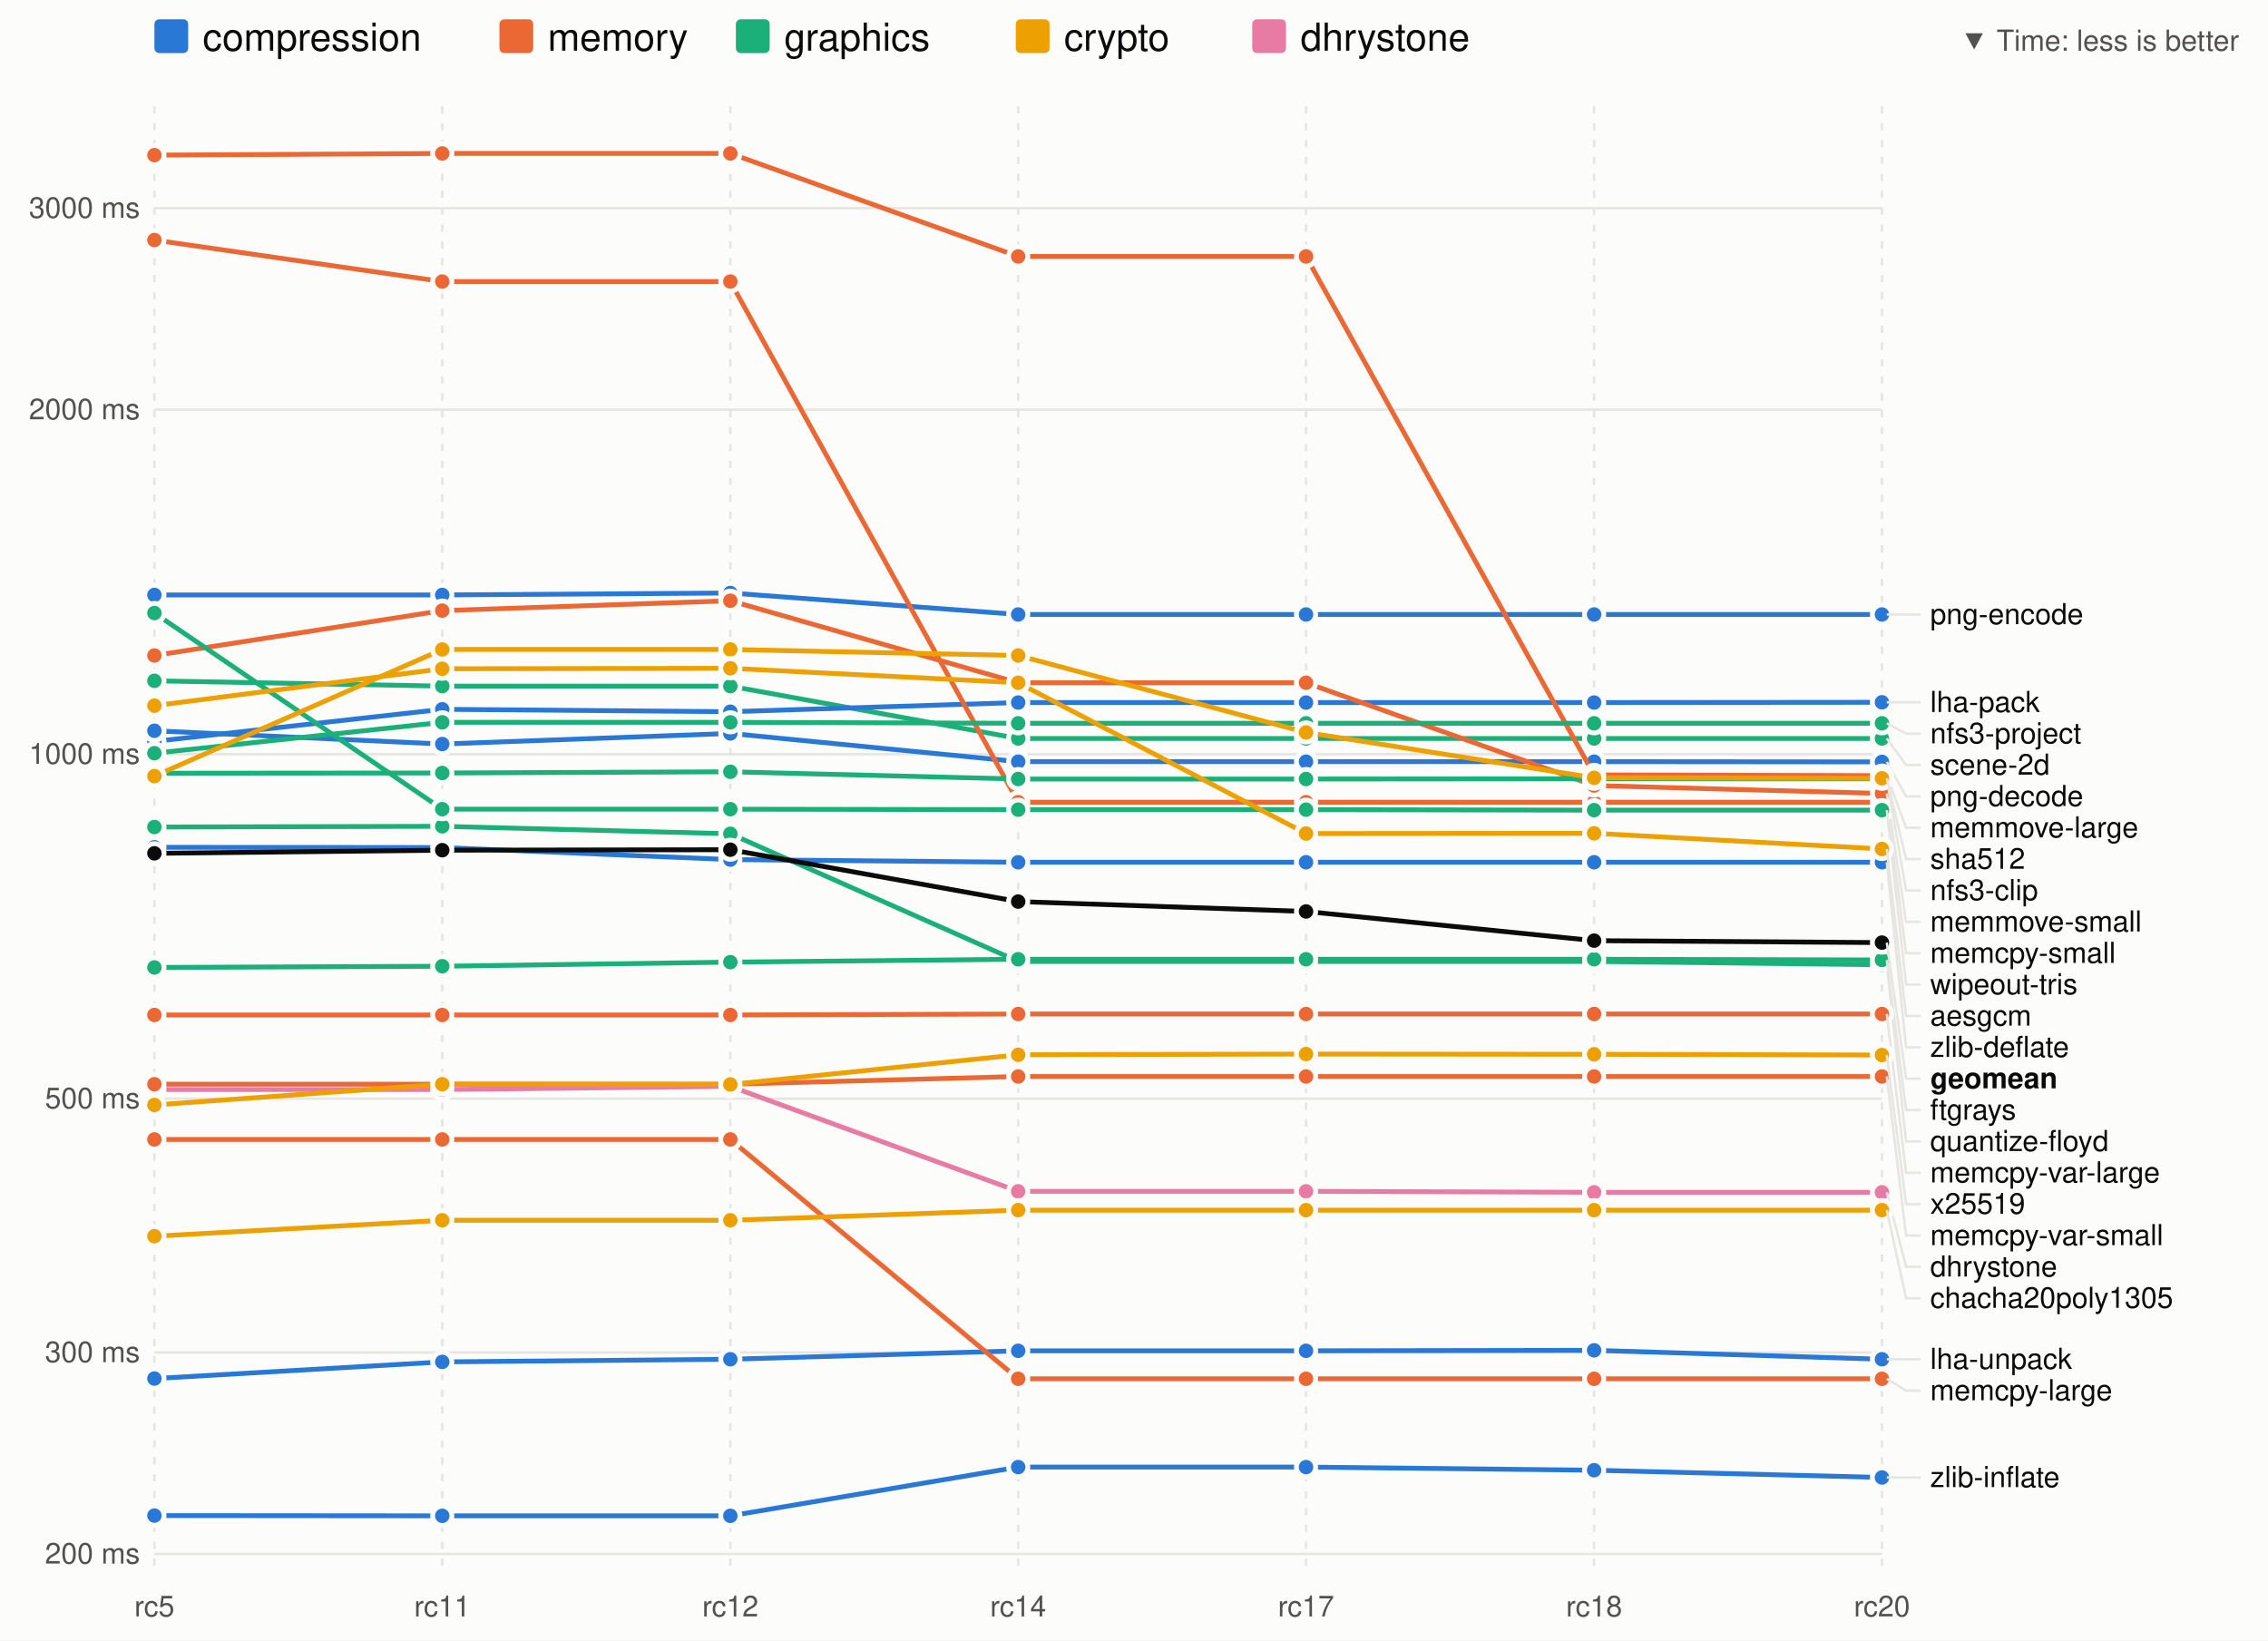
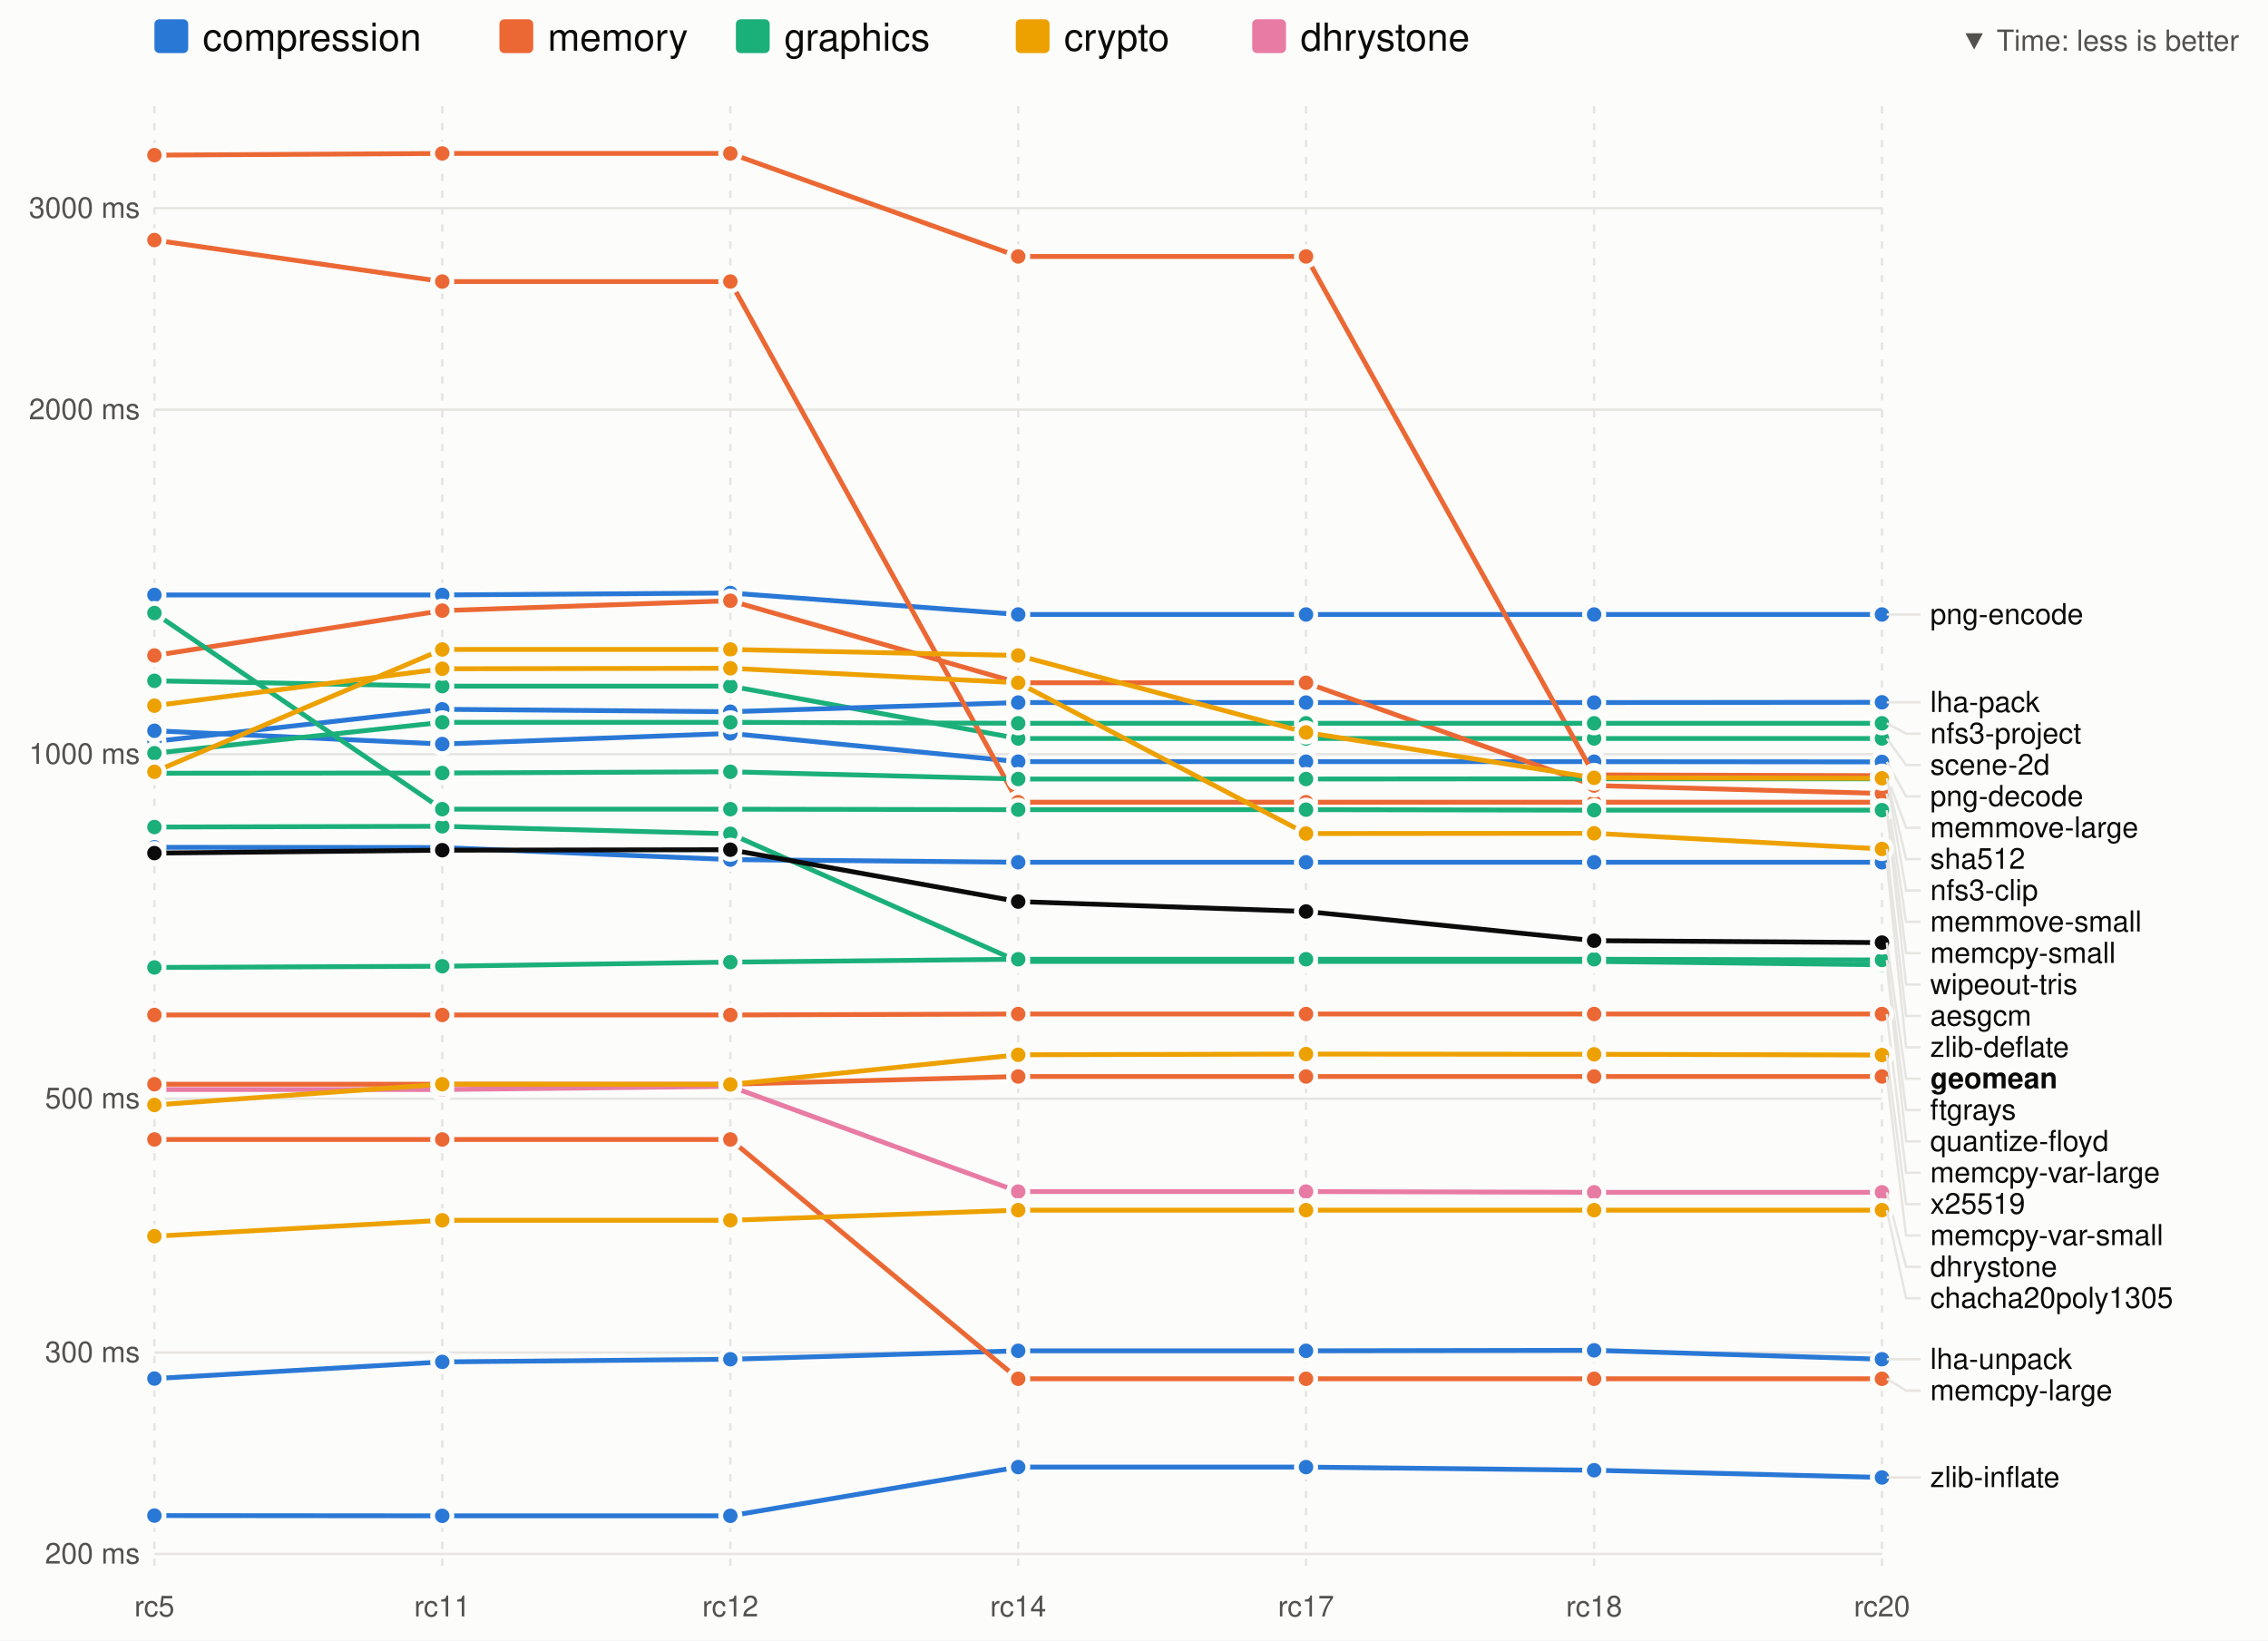
<svg xmlns="http://www.w3.org/2000/svg" width="940" height="680" viewBox="0 0 940 680" role="img" aria-label="GCC 16.2 releases on benchwork-040, time in ms">
  <style>.t{font-family:system-ui,-apple-system,'Segoe UI',Helvetica,Arial,sans-serif;font-size:12px;fill:#0b0b0b}.t.muted{fill:#52514e}.t.big{font-size:16px}.t.name{font-weight:600}.t.axis{fill:#52514e;font-size:12px}.grid{stroke:#e6e5e1;stroke-width:1}.ref{stroke:#0b0b0b;stroke-width:2}.bg{fill:#fcfcfb}.ring{stroke:#fcfcfb;stroke-width:2}.dot{fill:#0b0b0b}.s0{fill:#2a78d6}.k0{stroke:#2a78d6}.s1{fill:#eb6834}.k1{stroke:#eb6834}.s2{fill:#1baf7a}.k2{stroke:#1baf7a}.s3{fill:#eda100}.k3{stroke:#eda100}.s4{fill:#e87ba4}.k4{stroke:#e87ba4}@media(prefers-color-scheme:dark){.t{fill:#ffffff}.t.muted{fill:#c3c2b7}.t.axis{fill:#c3c2b7}.grid{stroke:#333331}.ref{stroke:#ffffff}.bg{fill:#1a1a19}.ring{stroke:#1a1a19}.dot{fill:#ffffff}.s0{fill:#3987e5}.k0{stroke:#3987e5}.s1{fill:#d95926}.k1{stroke:#d95926}.s2{fill:#199e70}.k2{stroke:#199e70}.s3{fill:#c98500}.k3{stroke:#c98500}.s4{fill:#d55181}.k4{stroke:#d55181}}</style>
  <rect class="bg" width="940" height="680" />
  <text class="t muted" x="928" y="21" text-anchor="end">▼ Time: less is better</text>
  <rect class="s0" x="64" y="8" width="14" height="14" rx="2" />
  <text class="t big" x="84" y="21">compression</text>
  <rect class="s1" x="207" y="8" width="14" height="14" rx="2" />
  <text class="t big" x="227" y="21">memory</text>
  <rect class="s2" x="305" y="8" width="14" height="14" rx="2" />
  <text class="t big" x="325" y="21">graphics</text>
  <rect class="s3" x="421" y="8" width="14" height="14" rx="2" />
  <text class="t big" x="441" y="21">crypto</text>
  <rect class="s4" x="519" y="8" width="14" height="14" rx="2" />
  <text class="t big" x="539" y="21">dhrystone</text>
  <line class="grid" x1="64.0" y1="44" x2="64.0" y2="650" stroke-dasharray="3 4" />
  <line class="grid" x1="183.3" y1="44" x2="183.3" y2="650" stroke-dasharray="3 4" />
  <line class="grid" x1="302.7" y1="44" x2="302.7" y2="650" stroke-dasharray="3 4" />
  <line class="grid" x1="422.0" y1="44" x2="422.0" y2="650" stroke-dasharray="3 4" />
  <line class="grid" x1="541.3" y1="44" x2="541.3" y2="650" stroke-dasharray="3 4" />
  <line class="grid" x1="660.7" y1="44" x2="660.7" y2="650" stroke-dasharray="3 4" />
  <line class="grid" x1="780.0" y1="44" x2="780.0" y2="650" stroke-dasharray="3 4" />
  <line class="grid" x1="64" y1="644.1" x2="780" y2="644.1" />
  <text class="t axis" x="58" y="648.1" text-anchor="end">200 ms</text>
  <line class="grid" x1="64" y1="560.6" x2="780" y2="560.6" />
  <text class="t axis" x="58" y="564.6" text-anchor="end">300 ms</text>
  <line class="grid" x1="64" y1="455.4" x2="780" y2="455.4" />
  <text class="t axis" x="58" y="459.4" text-anchor="end">500 ms</text>
  <line class="grid" x1="64" y1="312.6" x2="780" y2="312.6" />
  <text class="t axis" x="58" y="316.6" text-anchor="end">1000 ms</text>
  <line class="grid" x1="64" y1="169.8" x2="780" y2="169.8" />
  <text class="t axis" x="58" y="173.8" text-anchor="end">2000 ms</text>
  <line class="grid" x1="64" y1="86.3" x2="780" y2="86.3" />
  <text class="t axis" x="58" y="90.3" text-anchor="end">3000 ms</text>
  <text class="t axis" x="64.0" y="670" text-anchor="middle">rc5</text>
  <text class="t axis" x="183.3" y="670" text-anchor="middle">rc11</text>
  <text class="t axis" x="302.7" y="670" text-anchor="middle">rc12</text>
  <text class="t axis" x="422.0" y="670" text-anchor="middle">rc14</text>
  <text class="t axis" x="541.3" y="670" text-anchor="middle">rc17</text>
  <text class="t axis" x="660.7" y="670" text-anchor="middle">rc18</text>
  <text class="t axis" x="780.0" y="670" text-anchor="middle">rc20</text>
-   <path class="k4" d="M64.0,451.6L183.3,451.6L302.7,450.3L422.0,493.8L541.3,493.8L660.7,494.2L780.0,494.2" fill="none" stroke-width="2" stroke-linejoin="round" />
+   <path class="k4" d="M64.0,451.6L183.3,451.6L302.7,450.3L422.0,493.9L541.3,493.9L660.7,494.2L780.0,494.2" fill="none" stroke-width="2" stroke-linejoin="round" />
  <circle class="s4 ring" cx="64.0" cy="451.6" r="4" />
  <circle cx="64.0" cy="451.6" r="7" fill="transparent" />
  <circle class="s4 ring" cx="183.3" cy="451.6" r="4" />
  <circle cx="183.3" cy="451.6" r="7" fill="transparent" />
  <circle class="s4 ring" cx="302.7" cy="450.3" r="4" />
  <circle cx="302.7" cy="450.3" r="7" fill="transparent" />
-   <circle class="s4 ring" cx="422.0" cy="493.8" r="4" />
-   <circle cx="422.0" cy="493.8" r="7" fill="transparent" />
-   <circle class="s4 ring" cx="541.3" cy="493.8" r="4" />
-   <circle cx="541.3" cy="493.8" r="7" fill="transparent" />
+   <circle class="s4 ring" cx="422.0" cy="493.9" r="4" />
+   <circle cx="422.0" cy="493.9" r="7" fill="transparent" />
+   <circle class="s4 ring" cx="541.3" cy="493.9" r="4" />
+   <circle cx="541.3" cy="493.9" r="7" fill="transparent" />
  <circle class="s4 ring" cx="660.7" cy="494.2" r="4" />
  <circle cx="660.7" cy="494.2" r="7" fill="transparent" />
  <circle class="s4 ring" cx="780.0" cy="494.2" r="4" />
  <circle cx="780.0" cy="494.2" r="7" fill="transparent" />
  <path class="grid" d="M782,494.2 L790,525.1 h6" fill="none" />
  <text class="t" x="800" y="529.1">dhrystone</text>
  <path class="k2" d="M64.0,282.2L183.3,284.4L302.7,284.4L422.0,306.1L541.3,306.1L660.7,306.1L780.0,306.1" fill="none" stroke-width="2" stroke-linejoin="round" />
  <circle class="s2 ring" cx="64.0" cy="282.2" r="4" />
  <circle cx="64.0" cy="282.2" r="7" fill="transparent" />
  <circle class="s2 ring" cx="183.3" cy="284.4" r="4" />
  <circle cx="183.3" cy="284.4" r="7" fill="transparent" />
  <circle class="s2 ring" cx="302.7" cy="284.4" r="4" />
  <circle cx="302.7" cy="284.4" r="7" fill="transparent" />
  <circle class="s2 ring" cx="422.0" cy="306.1" r="4" />
  <circle cx="422.0" cy="306.1" r="7" fill="transparent" />
  <circle class="s2 ring" cx="541.3" cy="306.1" r="4" />
  <circle cx="541.3" cy="306.1" r="7" fill="transparent" />
  <circle class="s2 ring" cx="660.7" cy="306.1" r="4" />
  <circle cx="660.7" cy="306.1" r="7" fill="transparent" />
  <circle class="s2 ring" cx="780.0" cy="306.1" r="4" />
  <circle cx="780.0" cy="306.1" r="7" fill="transparent" />
  <path class="grid" d="M782,306.1 L790,317.1 h6" fill="none" />
  <text class="t" x="800" y="321.1">scene-2d</text>
  <path class="k2" d="M64.0,342.8L183.3,342.5L302.7,345.6L422.0,398.5L541.3,398.5L660.7,398.5L780.0,399.9" fill="none" stroke-width="2" stroke-linejoin="round" />
  <circle class="s2 ring" cx="64.0" cy="342.8" r="4" />
  <circle cx="64.0" cy="342.8" r="7" fill="transparent" />
  <circle class="s2 ring" cx="183.3" cy="342.5" r="4" />
  <circle cx="183.3" cy="342.5" r="7" fill="transparent" />
  <circle class="s2 ring" cx="302.7" cy="345.6" r="4" />
  <circle cx="302.7" cy="345.6" r="7" fill="transparent" />
  <circle class="s2 ring" cx="422.0" cy="398.5" r="4" />
  <circle cx="422.0" cy="398.5" r="7" fill="transparent" />
  <circle class="s2 ring" cx="541.3" cy="398.5" r="4" />
  <circle cx="541.3" cy="398.5" r="7" fill="transparent" />
  <circle class="s2 ring" cx="660.7" cy="398.5" r="4" />
  <circle cx="660.7" cy="398.5" r="7" fill="transparent" />
  <circle class="s2 ring" cx="780.0" cy="399.9" r="4" />
  <circle cx="780.0" cy="399.9" r="7" fill="transparent" />
  <path class="grid" d="M782,399.9 L790,473.1 h6" fill="none" />
  <text class="t" x="800" y="477.1">quantize-floyd</text>
  <path class="k0" d="M64.0,307.3L183.3,294.0L302.7,295.0L422.0,291.2L541.3,291.2L660.7,291.2L780.0,291.1" fill="none" stroke-width="2" stroke-linejoin="round" />
  <circle class="s0 ring" cx="64.0" cy="307.3" r="4" />
  <circle cx="64.0" cy="307.3" r="7" fill="transparent" />
  <circle class="s0 ring" cx="183.3" cy="294.0" r="4" />
  <circle cx="183.3" cy="294.0" r="7" fill="transparent" />
  <circle class="s0 ring" cx="302.7" cy="295.0" r="4" />
  <circle cx="302.7" cy="295.0" r="7" fill="transparent" />
  <circle class="s0 ring" cx="422.0" cy="291.2" r="4" />
  <circle cx="422.0" cy="291.2" r="7" fill="transparent" />
  <circle class="s0 ring" cx="541.3" cy="291.2" r="4" />
  <circle cx="541.3" cy="291.2" r="7" fill="transparent" />
  <circle class="s0 ring" cx="660.7" cy="291.2" r="4" />
  <circle cx="660.7" cy="291.2" r="7" fill="transparent" />
  <circle class="s0 ring" cx="780.0" cy="291.1" r="4" />
  <circle cx="780.0" cy="291.1" r="7" fill="transparent" />
  <path class="grid" d="M782,291.1 L790,291.1 h6" fill="none" />
  <text class="t" x="800" y="295.1">lha-pack</text>
  <path class="k0" d="M64.0,571.4L183.3,564.5L302.7,563.4L422.0,559.9L541.3,559.9L660.7,559.7L780.0,563.4" fill="none" stroke-width="2" stroke-linejoin="round" />
  <circle class="s0 ring" cx="64.0" cy="571.4" r="4" />
  <circle cx="64.0" cy="571.4" r="7" fill="transparent" />
  <circle class="s0 ring" cx="183.3" cy="564.5" r="4" />
  <circle cx="183.3" cy="564.5" r="7" fill="transparent" />
  <circle class="s0 ring" cx="302.7" cy="563.4" r="4" />
  <circle cx="302.7" cy="563.4" r="7" fill="transparent" />
  <circle class="s0 ring" cx="422.0" cy="559.9" r="4" />
  <circle cx="422.0" cy="559.9" r="7" fill="transparent" />
  <circle class="s0 ring" cx="541.3" cy="559.9" r="4" />
  <circle cx="541.3" cy="559.9" r="7" fill="transparent" />
  <circle class="s0 ring" cx="660.7" cy="559.7" r="4" />
  <circle cx="660.7" cy="559.7" r="7" fill="transparent" />
  <circle class="s0 ring" cx="780.0" cy="563.4" r="4" />
  <circle cx="780.0" cy="563.4" r="7" fill="transparent" />
  <path class="grid" d="M782,563.4 L790,563.4 h6" fill="none" />
  <text class="t" x="800" y="567.4">lha-unpack</text>
  <path class="k0" d="M64.0,351.2L183.3,351.3L302.7,356.3L422.0,357.4L541.3,357.4L660.7,357.4L780.0,357.4" fill="none" stroke-width="2" stroke-linejoin="round" />
  <circle class="s0 ring" cx="64.0" cy="351.2" r="4" />
  <circle cx="64.0" cy="351.2" r="7" fill="transparent" />
  <circle class="s0 ring" cx="183.3" cy="351.3" r="4" />
  <circle cx="183.3" cy="351.3" r="7" fill="transparent" />
  <circle class="s0 ring" cx="302.7" cy="356.3" r="4" />
  <circle cx="302.7" cy="356.3" r="7" fill="transparent" />
  <circle class="s0 ring" cx="422.0" cy="357.4" r="4" />
  <circle cx="422.0" cy="357.4" r="7" fill="transparent" />
  <circle class="s0 ring" cx="541.3" cy="357.4" r="4" />
  <circle cx="541.3" cy="357.4" r="7" fill="transparent" />
  <circle class="s0 ring" cx="660.7" cy="357.4" r="4" />
  <circle cx="660.7" cy="357.4" r="7" fill="transparent" />
  <circle class="s0 ring" cx="780.0" cy="357.4" r="4" />
  <circle cx="780.0" cy="357.4" r="7" fill="transparent" />
  <path class="grid" d="M782,357.4 L790,434.1 h6" fill="none" />
  <text class="t" x="800" y="438.1">zlib-deflate</text>
  <path class="k0" d="M64.0,628.2L183.3,628.3L302.7,628.3L422.0,608.1L541.3,608.1L660.7,609.4L780.0,612.4" fill="none" stroke-width="2" stroke-linejoin="round" />
  <circle class="s0 ring" cx="64.0" cy="628.2" r="4" />
  <circle cx="64.0" cy="628.2" r="7" fill="transparent" />
  <circle class="s0 ring" cx="183.3" cy="628.3" r="4" />
  <circle cx="183.3" cy="628.3" r="7" fill="transparent" />
  <circle class="s0 ring" cx="302.7" cy="628.3" r="4" />
  <circle cx="302.7" cy="628.3" r="7" fill="transparent" />
  <circle class="s0 ring" cx="422.0" cy="608.1" r="4" />
  <circle cx="422.0" cy="608.1" r="7" fill="transparent" />
  <circle class="s0 ring" cx="541.3" cy="608.1" r="4" />
  <circle cx="541.3" cy="608.1" r="7" fill="transparent" />
  <circle class="s0 ring" cx="660.7" cy="609.4" r="4" />
  <circle cx="660.7" cy="609.4" r="7" fill="transparent" />
  <circle class="s0 ring" cx="780.0" cy="612.4" r="4" />
  <circle cx="780.0" cy="612.4" r="7" fill="transparent" />
  <path class="grid" d="M782,612.4 L790,612.4 h6" fill="none" />
  <text class="t" x="800" y="616.4">zlib-inflate</text>
  <path class="k0" d="M64.0,246.6L183.3,246.6L302.7,245.8L422.0,254.7L541.3,254.7L660.7,254.7L780.0,254.7" fill="none" stroke-width="2" stroke-linejoin="round" />
  <circle class="s0 ring" cx="64.0" cy="246.6" r="4" />
  <circle cx="64.0" cy="246.6" r="7" fill="transparent" />
  <circle class="s0 ring" cx="183.3" cy="246.6" r="4" />
  <circle cx="183.3" cy="246.6" r="7" fill="transparent" />
  <circle class="s0 ring" cx="302.7" cy="245.8" r="4" />
  <circle cx="302.7" cy="245.8" r="7" fill="transparent" />
  <circle class="s0 ring" cx="422.0" cy="254.7" r="4" />
  <circle cx="422.0" cy="254.7" r="7" fill="transparent" />
  <circle class="s0 ring" cx="541.3" cy="254.7" r="4" />
  <circle cx="541.3" cy="254.7" r="7" fill="transparent" />
  <circle class="s0 ring" cx="660.7" cy="254.7" r="4" />
  <circle cx="660.7" cy="254.7" r="7" fill="transparent" />
  <circle class="s0 ring" cx="780.0" cy="254.7" r="4" />
  <circle cx="780.0" cy="254.7" r="7" fill="transparent" />
  <path class="grid" d="M782,254.7 L790,254.7 h6" fill="none" />
  <text class="t" x="800" y="258.7">png-encode</text>
  <path class="k0" d="M64.0,302.9L183.3,308.4L302.7,304.0L422.0,315.7L541.3,315.7L660.7,315.7L780.0,315.8" fill="none" stroke-width="2" stroke-linejoin="round" />
  <circle class="s0 ring" cx="64.0" cy="302.9" r="4" />
  <circle cx="64.0" cy="302.9" r="7" fill="transparent" />
  <circle class="s0 ring" cx="183.3" cy="308.4" r="4" />
  <circle cx="183.3" cy="308.4" r="7" fill="transparent" />
  <circle class="s0 ring" cx="302.7" cy="304.0" r="4" />
  <circle cx="302.7" cy="304.0" r="7" fill="transparent" />
  <circle class="s0 ring" cx="422.0" cy="315.7" r="4" />
  <circle cx="422.0" cy="315.7" r="7" fill="transparent" />
  <circle class="s0 ring" cx="541.3" cy="315.7" r="4" />
  <circle cx="541.3" cy="315.7" r="7" fill="transparent" />
  <circle class="s0 ring" cx="660.7" cy="315.7" r="4" />
  <circle cx="660.7" cy="315.7" r="7" fill="transparent" />
  <circle class="s0 ring" cx="780.0" cy="315.8" r="4" />
  <circle cx="780.0" cy="315.8" r="7" fill="transparent" />
  <path class="grid" d="M782,315.8 L790,330.1 h6" fill="none" />
  <text class="t" x="800" y="334.1">png-decode</text>
  <path class="k2" d="M64.0,401.0L183.3,400.5L302.7,398.8L422.0,397.6L541.3,397.6L660.7,397.6L780.0,397.9" fill="none" stroke-width="2" stroke-linejoin="round" />
  <circle class="s2 ring" cx="64.0" cy="401.0" r="4" />
  <circle cx="64.0" cy="401.0" r="7" fill="transparent" />
  <circle class="s2 ring" cx="183.3" cy="400.5" r="4" />
  <circle cx="183.3" cy="400.5" r="7" fill="transparent" />
  <circle class="s2 ring" cx="302.7" cy="398.8" r="4" />
  <circle cx="302.7" cy="398.8" r="7" fill="transparent" />
  <circle class="s2 ring" cx="422.0" cy="397.6" r="4" />
  <circle cx="422.0" cy="397.6" r="7" fill="transparent" />
  <circle class="s2 ring" cx="541.3" cy="397.6" r="4" />
  <circle cx="541.3" cy="397.6" r="7" fill="transparent" />
  <circle class="s2 ring" cx="660.7" cy="397.6" r="4" />
  <circle cx="660.7" cy="397.6" r="7" fill="transparent" />
  <circle class="s2 ring" cx="780.0" cy="397.9" r="4" />
  <circle cx="780.0" cy="397.9" r="7" fill="transparent" />
  <path class="grid" d="M782,397.9 L790,460.1 h6" fill="none" />
  <text class="t" x="800" y="464.1">ftgrays</text>
  <path class="k1" d="M64.0,99.5L183.3,116.7L302.7,116.7L422.0,332.5L541.3,332.5L660.7,332.5L780.0,332.5" fill="none" stroke-width="2" stroke-linejoin="round" />
  <circle class="s1 ring" cx="64.0" cy="99.5" r="4" />
  <circle cx="64.0" cy="99.5" r="7" fill="transparent" />
  <circle class="s1 ring" cx="183.3" cy="116.7" r="4" />
  <circle cx="183.3" cy="116.7" r="7" fill="transparent" />
  <circle class="s1 ring" cx="302.7" cy="116.7" r="4" />
  <circle cx="302.7" cy="116.7" r="7" fill="transparent" />
  <circle class="s1 ring" cx="422.0" cy="332.5" r="4" />
  <circle cx="422.0" cy="332.5" r="7" fill="transparent" />
  <circle class="s1 ring" cx="541.3" cy="332.5" r="4" />
  <circle cx="541.3" cy="332.5" r="7" fill="transparent" />
  <circle class="s1 ring" cx="660.7" cy="332.5" r="4" />
  <circle cx="660.7" cy="332.5" r="7" fill="transparent" />
  <circle class="s1 ring" cx="780.0" cy="332.5" r="4" />
  <circle cx="780.0" cy="332.5" r="7" fill="transparent" />
  <path class="grid" d="M782,332.5 L790,395.1 h6" fill="none" />
  <text class="t" x="800" y="399.1">memcpy-small</text>
  <path class="k1" d="M64.0,472.3L183.3,472.3L302.7,472.3L422.0,571.5L541.3,571.5L660.7,571.5L780.0,571.5" fill="none" stroke-width="2" stroke-linejoin="round" />
  <circle class="s1 ring" cx="64.0" cy="472.3" r="4" />
  <circle cx="64.0" cy="472.3" r="7" fill="transparent" />
  <circle class="s1 ring" cx="183.3" cy="472.3" r="4" />
  <circle cx="183.3" cy="472.3" r="7" fill="transparent" />
  <circle class="s1 ring" cx="302.7" cy="472.3" r="4" />
  <circle cx="302.7" cy="472.3" r="7" fill="transparent" />
  <circle class="s1 ring" cx="422.0" cy="571.5" r="4" />
  <circle cx="422.0" cy="571.5" r="7" fill="transparent" />
  <circle class="s1 ring" cx="541.3" cy="571.5" r="4" />
  <circle cx="541.3" cy="571.5" r="7" fill="transparent" />
  <circle class="s1 ring" cx="660.7" cy="571.5" r="4" />
  <circle cx="660.7" cy="571.5" r="7" fill="transparent" />
  <circle class="s1 ring" cx="780.0" cy="571.5" r="4" />
  <circle cx="780.0" cy="571.5" r="7" fill="transparent" />
  <path class="grid" d="M782,571.5 L790,576.4 h6" fill="none" />
  <text class="t" x="800" y="580.4">memcpy-large</text>
  <path class="k1" d="M64.0,449.4L183.3,449.4L302.7,449.4L422.0,446.2L541.3,446.2L660.7,446.2L780.0,446.2" fill="none" stroke-width="2" stroke-linejoin="round" />
  <circle class="s1 ring" cx="64.0" cy="449.4" r="4" />
  <circle cx="64.0" cy="449.4" r="7" fill="transparent" />
  <circle class="s1 ring" cx="183.3" cy="449.4" r="4" />
  <circle cx="183.3" cy="449.4" r="7" fill="transparent" />
  <circle class="s1 ring" cx="302.7" cy="449.4" r="4" />
  <circle cx="302.7" cy="449.4" r="7" fill="transparent" />
  <circle class="s1 ring" cx="422.0" cy="446.2" r="4" />
  <circle cx="422.0" cy="446.2" r="7" fill="transparent" />
  <circle class="s1 ring" cx="541.3" cy="446.2" r="4" />
  <circle cx="541.3" cy="446.2" r="7" fill="transparent" />
  <circle class="s1 ring" cx="660.7" cy="446.2" r="4" />
  <circle cx="660.7" cy="446.2" r="7" fill="transparent" />
  <circle class="s1 ring" cx="780.0" cy="446.2" r="4" />
  <circle cx="780.0" cy="446.2" r="7" fill="transparent" />
  <path class="grid" d="M782,446.2 L790,512.1 h6" fill="none" />
  <text class="t" x="800" y="516.1">memcpy-var-small</text>
  <path class="k1" d="M64.0,420.7L183.3,420.7L302.7,420.7L422.0,420.3L541.3,420.3L660.7,420.3L780.0,420.3" fill="none" stroke-width="2" stroke-linejoin="round" />
  <circle class="s1 ring" cx="64.0" cy="420.7" r="4" />
  <circle cx="64.0" cy="420.7" r="7" fill="transparent" />
  <circle class="s1 ring" cx="183.3" cy="420.7" r="4" />
  <circle cx="183.3" cy="420.7" r="7" fill="transparent" />
  <circle class="s1 ring" cx="302.7" cy="420.7" r="4" />
  <circle cx="302.7" cy="420.7" r="7" fill="transparent" />
  <circle class="s1 ring" cx="422.0" cy="420.3" r="4" />
  <circle cx="422.0" cy="420.3" r="7" fill="transparent" />
  <circle class="s1 ring" cx="541.3" cy="420.3" r="4" />
  <circle cx="541.3" cy="420.3" r="7" fill="transparent" />
  <circle class="s1 ring" cx="660.7" cy="420.3" r="4" />
  <circle cx="660.7" cy="420.3" r="7" fill="transparent" />
  <circle class="s1 ring" cx="780.0" cy="420.3" r="4" />
  <circle cx="780.0" cy="420.3" r="7" fill="transparent" />
  <path class="grid" d="M782,420.3 L790,486.1 h6" fill="none" />
  <text class="t" x="800" y="490.1">memcpy-var-large</text>
  <path class="k1" d="M64.0,271.7L183.3,253.1L302.7,249.0L422.0,283.0L541.3,283.0L660.7,325.6L780.0,328.9" fill="none" stroke-width="2" stroke-linejoin="round" />
  <circle class="s1 ring" cx="64.0" cy="271.7" r="4" />
  <circle cx="64.0" cy="271.7" r="7" fill="transparent" />
  <circle class="s1 ring" cx="183.3" cy="253.1" r="4" />
  <circle cx="183.3" cy="253.1" r="7" fill="transparent" />
  <circle class="s1 ring" cx="302.7" cy="249.0" r="4" />
  <circle cx="302.7" cy="249.0" r="7" fill="transparent" />
  <circle class="s1 ring" cx="422.0" cy="283.0" r="4" />
  <circle cx="422.0" cy="283.0" r="7" fill="transparent" />
  <circle class="s1 ring" cx="541.3" cy="283.0" r="4" />
  <circle cx="541.3" cy="283.0" r="7" fill="transparent" />
  <circle class="s1 ring" cx="660.7" cy="325.6" r="4" />
  <circle cx="660.7" cy="325.6" r="7" fill="transparent" />
  <circle class="s1 ring" cx="780.0" cy="328.9" r="4" />
  <circle cx="780.0" cy="328.9" r="7" fill="transparent" />
  <path class="grid" d="M782,328.9 L790,382.1 h6" fill="none" />
  <text class="t" x="800" y="386.1">memmove-small</text>
  <path class="k1" d="M64.0,64.3L183.3,63.6L302.7,63.6L422.0,106.3L541.3,106.3L660.7,321.2L780.0,321.5" fill="none" stroke-width="2" stroke-linejoin="round" />
  <circle class="s1 ring" cx="64.0" cy="64.3" r="4" />
  <circle cx="64.0" cy="64.3" r="7" fill="transparent" />
  <circle class="s1 ring" cx="183.3" cy="63.6" r="4" />
  <circle cx="183.3" cy="63.6" r="7" fill="transparent" />
  <circle class="s1 ring" cx="302.7" cy="63.6" r="4" />
  <circle cx="302.7" cy="63.6" r="7" fill="transparent" />
  <circle class="s1 ring" cx="422.0" cy="106.3" r="4" />
  <circle cx="422.0" cy="106.3" r="7" fill="transparent" />
  <circle class="s1 ring" cx="541.3" cy="106.3" r="4" />
  <circle cx="541.3" cy="106.3" r="7" fill="transparent" />
  <circle class="s1 ring" cx="660.7" cy="321.2" r="4" />
  <circle cx="660.7" cy="321.2" r="7" fill="transparent" />
  <circle class="s1 ring" cx="780.0" cy="321.5" r="4" />
  <circle cx="780.0" cy="321.5" r="7" fill="transparent" />
  <path class="grid" d="M782,321.5 L790,343.1 h6" fill="none" />
  <text class="t" x="800" y="347.1">memmove-large</text>
  <path class="k2" d="M64.0,254.1L183.3,335.4L302.7,335.4L422.0,335.6L541.3,335.6L660.7,335.8L780.0,335.8" fill="none" stroke-width="2" stroke-linejoin="round" />
  <circle class="s2 ring" cx="64.0" cy="254.1" r="4" />
  <circle cx="64.0" cy="254.1" r="7" fill="transparent" />
  <circle class="s2 ring" cx="183.3" cy="335.4" r="4" />
  <circle cx="183.3" cy="335.4" r="7" fill="transparent" />
  <circle class="s2 ring" cx="302.7" cy="335.4" r="4" />
  <circle cx="302.7" cy="335.4" r="7" fill="transparent" />
  <circle class="s2 ring" cx="422.0" cy="335.6" r="4" />
  <circle cx="422.0" cy="335.6" r="7" fill="transparent" />
  <circle class="s2 ring" cx="541.3" cy="335.6" r="4" />
  <circle cx="541.3" cy="335.6" r="7" fill="transparent" />
  <circle class="s2 ring" cx="660.7" cy="335.8" r="4" />
  <circle cx="660.7" cy="335.8" r="7" fill="transparent" />
  <circle class="s2 ring" cx="780.0" cy="335.8" r="4" />
  <circle cx="780.0" cy="335.8" r="7" fill="transparent" />
  <path class="grid" d="M782,335.8 L790,408.1 h6" fill="none" />
  <text class="t" x="800" y="412.1">wipeout-tris</text>
  <path class="k2" d="M64.0,312.2L183.3,299.4L302.7,299.4L422.0,299.8L541.3,299.8L660.7,299.8L780.0,299.8" fill="none" stroke-width="2" stroke-linejoin="round" />
  <circle class="s2 ring" cx="64.0" cy="312.2" r="4" />
  <circle cx="64.0" cy="312.2" r="7" fill="transparent" />
  <circle class="s2 ring" cx="183.3" cy="299.4" r="4" />
  <circle cx="183.3" cy="299.4" r="7" fill="transparent" />
  <circle class="s2 ring" cx="302.7" cy="299.4" r="4" />
  <circle cx="302.7" cy="299.4" r="7" fill="transparent" />
  <circle class="s2 ring" cx="422.0" cy="299.8" r="4" />
  <circle cx="422.0" cy="299.8" r="7" fill="transparent" />
  <circle class="s2 ring" cx="541.3" cy="299.8" r="4" />
  <circle cx="541.3" cy="299.8" r="7" fill="transparent" />
  <circle class="s2 ring" cx="660.7" cy="299.8" r="4" />
  <circle cx="660.7" cy="299.8" r="7" fill="transparent" />
  <circle class="s2 ring" cx="780.0" cy="299.8" r="4" />
  <circle cx="780.0" cy="299.8" r="7" fill="transparent" />
  <path class="grid" d="M782,299.8 L790,304.1 h6" fill="none" />
  <text class="t" x="800" y="308.1">nfs3-project</text>
  <path class="k2" d="M64.0,320.5L183.3,320.4L302.7,319.9L422.0,322.9L541.3,322.9L660.7,322.8L780.0,322.8" fill="none" stroke-width="2" stroke-linejoin="round" />
  <circle class="s2 ring" cx="64.0" cy="320.5" r="4" />
  <circle cx="64.0" cy="320.5" r="7" fill="transparent" />
  <circle class="s2 ring" cx="183.3" cy="320.4" r="4" />
  <circle cx="183.3" cy="320.4" r="7" fill="transparent" />
  <circle class="s2 ring" cx="302.7" cy="319.9" r="4" />
  <circle cx="302.7" cy="319.9" r="7" fill="transparent" />
  <circle class="s2 ring" cx="422.0" cy="322.9" r="4" />
  <circle cx="422.0" cy="322.9" r="7" fill="transparent" />
  <circle class="s2 ring" cx="541.3" cy="322.9" r="4" />
  <circle cx="541.3" cy="322.9" r="7" fill="transparent" />
  <circle class="s2 ring" cx="660.7" cy="322.8" r="4" />
  <circle cx="660.7" cy="322.8" r="7" fill="transparent" />
  <circle class="s2 ring" cx="780.0" cy="322.8" r="4" />
  <circle cx="780.0" cy="322.8" r="7" fill="transparent" />
  <path class="grid" d="M782,322.8 L790,369.1 h6" fill="none" />
  <text class="t" x="800" y="373.1">nfs3-clip</text>
-   <path class="k3" d="M64.0,321.7L183.3,269.2L302.7,269.2L422.0,271.7L541.3,303.6L660.7,322.4L780.0,322.6" fill="none" stroke-width="2" stroke-linejoin="round" />
-   <circle class="s3 ring" cx="64.0" cy="321.7" r="4" />
-   <circle cx="64.0" cy="321.7" r="7" fill="transparent" />
+   <path class="k3" d="M64.0,319.9L183.3,269.2L302.7,269.2L422.0,271.7L541.3,303.6L660.7,322.4L780.0,322.6" fill="none" stroke-width="2" stroke-linejoin="round" />
+   <circle class="s3 ring" cx="64.0" cy="319.9" r="4" />
+   <circle cx="64.0" cy="319.9" r="7" fill="transparent" />
  <circle class="s3 ring" cx="183.3" cy="269.2" r="4" />
  <circle cx="183.3" cy="269.2" r="7" fill="transparent" />
  <circle class="s3 ring" cx="302.7" cy="269.2" r="4" />
  <circle cx="302.7" cy="269.2" r="7" fill="transparent" />
  <circle class="s3 ring" cx="422.0" cy="271.7" r="4" />
  <circle cx="422.0" cy="271.7" r="7" fill="transparent" />
  <circle class="s3 ring" cx="541.3" cy="303.6" r="4" />
  <circle cx="541.3" cy="303.6" r="7" fill="transparent" />
  <circle class="s3 ring" cx="660.7" cy="322.4" r="4" />
  <circle cx="660.7" cy="322.4" r="7" fill="transparent" />
  <circle class="s3 ring" cx="780.0" cy="322.6" r="4" />
  <circle cx="780.0" cy="322.6" r="7" fill="transparent" />
  <path class="grid" d="M782,322.6 L790,356.1 h6" fill="none" />
  <text class="t" x="800" y="360.1">sha512</text>
  <path class="k3" d="M64.0,292.5L183.3,277.2L302.7,277.0L422.0,283.0L541.3,345.5L660.7,345.4L780.0,351.9" fill="none" stroke-width="2" stroke-linejoin="round" />
  <circle class="s3 ring" cx="64.0" cy="292.5" r="4" />
  <circle cx="64.0" cy="292.5" r="7" fill="transparent" />
  <circle class="s3 ring" cx="183.3" cy="277.2" r="4" />
  <circle cx="183.3" cy="277.2" r="7" fill="transparent" />
  <circle class="s3 ring" cx="302.7" cy="277.0" r="4" />
  <circle cx="302.7" cy="277.0" r="7" fill="transparent" />
  <circle class="s3 ring" cx="422.0" cy="283.0" r="4" />
  <circle cx="422.0" cy="283.0" r="7" fill="transparent" />
  <circle class="s3 ring" cx="541.3" cy="345.5" r="4" />
  <circle cx="541.3" cy="345.5" r="7" fill="transparent" />
  <circle class="s3 ring" cx="660.7" cy="345.4" r="4" />
  <circle cx="660.7" cy="345.4" r="7" fill="transparent" />
  <circle class="s3 ring" cx="780.0" cy="351.9" r="4" />
  <circle cx="780.0" cy="351.9" r="7" fill="transparent" />
  <path class="grid" d="M782,351.9 L790,421.1 h6" fill="none" />
  <text class="t" x="800" y="425.1">aesgcm</text>
  <path class="k3" d="M64.0,512.4L183.3,505.8L302.7,505.8L422.0,501.6L541.3,501.6L660.7,501.6L780.0,501.6" fill="none" stroke-width="2" stroke-linejoin="round" />
  <circle class="s3 ring" cx="64.0" cy="512.4" r="4" />
  <circle cx="64.0" cy="512.4" r="7" fill="transparent" />
  <circle class="s3 ring" cx="183.3" cy="505.8" r="4" />
  <circle cx="183.3" cy="505.8" r="7" fill="transparent" />
  <circle class="s3 ring" cx="302.7" cy="505.8" r="4" />
  <circle cx="302.7" cy="505.8" r="7" fill="transparent" />
  <circle class="s3 ring" cx="422.0" cy="501.6" r="4" />
  <circle cx="422.0" cy="501.6" r="7" fill="transparent" />
  <circle class="s3 ring" cx="541.3" cy="501.6" r="4" />
  <circle cx="541.3" cy="501.6" r="7" fill="transparent" />
  <circle class="s3 ring" cx="660.7" cy="501.6" r="4" />
  <circle cx="660.7" cy="501.6" r="7" fill="transparent" />
  <circle class="s3 ring" cx="780.0" cy="501.6" r="4" />
  <circle cx="780.0" cy="501.6" r="7" fill="transparent" />
  <path class="grid" d="M782,501.6 L790,538.1 h6" fill="none" />
  <text class="t" x="800" y="542.1">chacha20poly1305</text>
  <path class="k3" d="M64.0,458.0L183.3,449.4L302.7,449.5L422.0,437.2L541.3,436.9L660.7,437.0L780.0,437.3" fill="none" stroke-width="2" stroke-linejoin="round" />
  <circle class="s3 ring" cx="64.0" cy="458.0" r="4" />
  <circle cx="64.0" cy="458.0" r="7" fill="transparent" />
  <circle class="s3 ring" cx="183.3" cy="449.4" r="4" />
  <circle cx="183.3" cy="449.4" r="7" fill="transparent" />
  <circle class="s3 ring" cx="302.7" cy="449.5" r="4" />
  <circle cx="302.7" cy="449.5" r="7" fill="transparent" />
  <circle class="s3 ring" cx="422.0" cy="437.2" r="4" />
  <circle cx="422.0" cy="437.2" r="7" fill="transparent" />
  <circle class="s3 ring" cx="541.3" cy="436.9" r="4" />
  <circle cx="541.3" cy="436.9" r="7" fill="transparent" />
  <circle class="s3 ring" cx="660.7" cy="437.0" r="4" />
  <circle cx="660.7" cy="437.0" r="7" fill="transparent" />
  <circle class="s3 ring" cx="780.0" cy="437.3" r="4" />
  <circle cx="780.0" cy="437.3" r="7" fill="transparent" />
  <path class="grid" d="M782,437.3 L790,499.1 h6" fill="none" />
  <text class="t" x="800" y="503.1">x25519</text>
-   <path class="ref" d="M64.0,353.7L183.3,352.4L302.7,352.2L422.0,373.7L541.3,377.8L660.7,389.9L780.0,390.7" fill="none" stroke-width="3" stroke-linejoin="round" />
-   <circle class="dot ring" cx="64.0" cy="353.7" r="4" />
-   <circle cx="64.0" cy="353.7" r="7" fill="transparent" />
+   <path class="ref" d="M64.0,353.6L183.3,352.4L302.7,352.2L422.0,373.7L541.3,377.8L660.7,389.9L780.0,390.7" fill="none" stroke-width="3" stroke-linejoin="round" />
+   <circle class="dot ring" cx="64.0" cy="353.6" r="4" />
+   <circle cx="64.0" cy="353.6" r="7" fill="transparent" />
  <circle class="dot ring" cx="183.3" cy="352.4" r="4" />
  <circle cx="183.3" cy="352.4" r="7" fill="transparent" />
  <circle class="dot ring" cx="302.7" cy="352.2" r="4" />
  <circle cx="302.7" cy="352.2" r="7" fill="transparent" />
  <circle class="dot ring" cx="422.0" cy="373.7" r="4" />
  <circle cx="422.0" cy="373.7" r="7" fill="transparent" />
  <circle class="dot ring" cx="541.3" cy="377.8" r="4" />
  <circle cx="541.3" cy="377.8" r="7" fill="transparent" />
  <circle class="dot ring" cx="660.7" cy="389.9" r="4" />
  <circle cx="660.7" cy="389.9" r="7" fill="transparent" />
  <circle class="dot ring" cx="780.0" cy="390.7" r="4" />
  <circle cx="780.0" cy="390.7" r="7" fill="transparent" />
  <path class="grid" d="M782,390.7 L790,447.1 h6" fill="none" />
  <text class="t name" x="800" y="451.1">geomean</text>
</svg>
